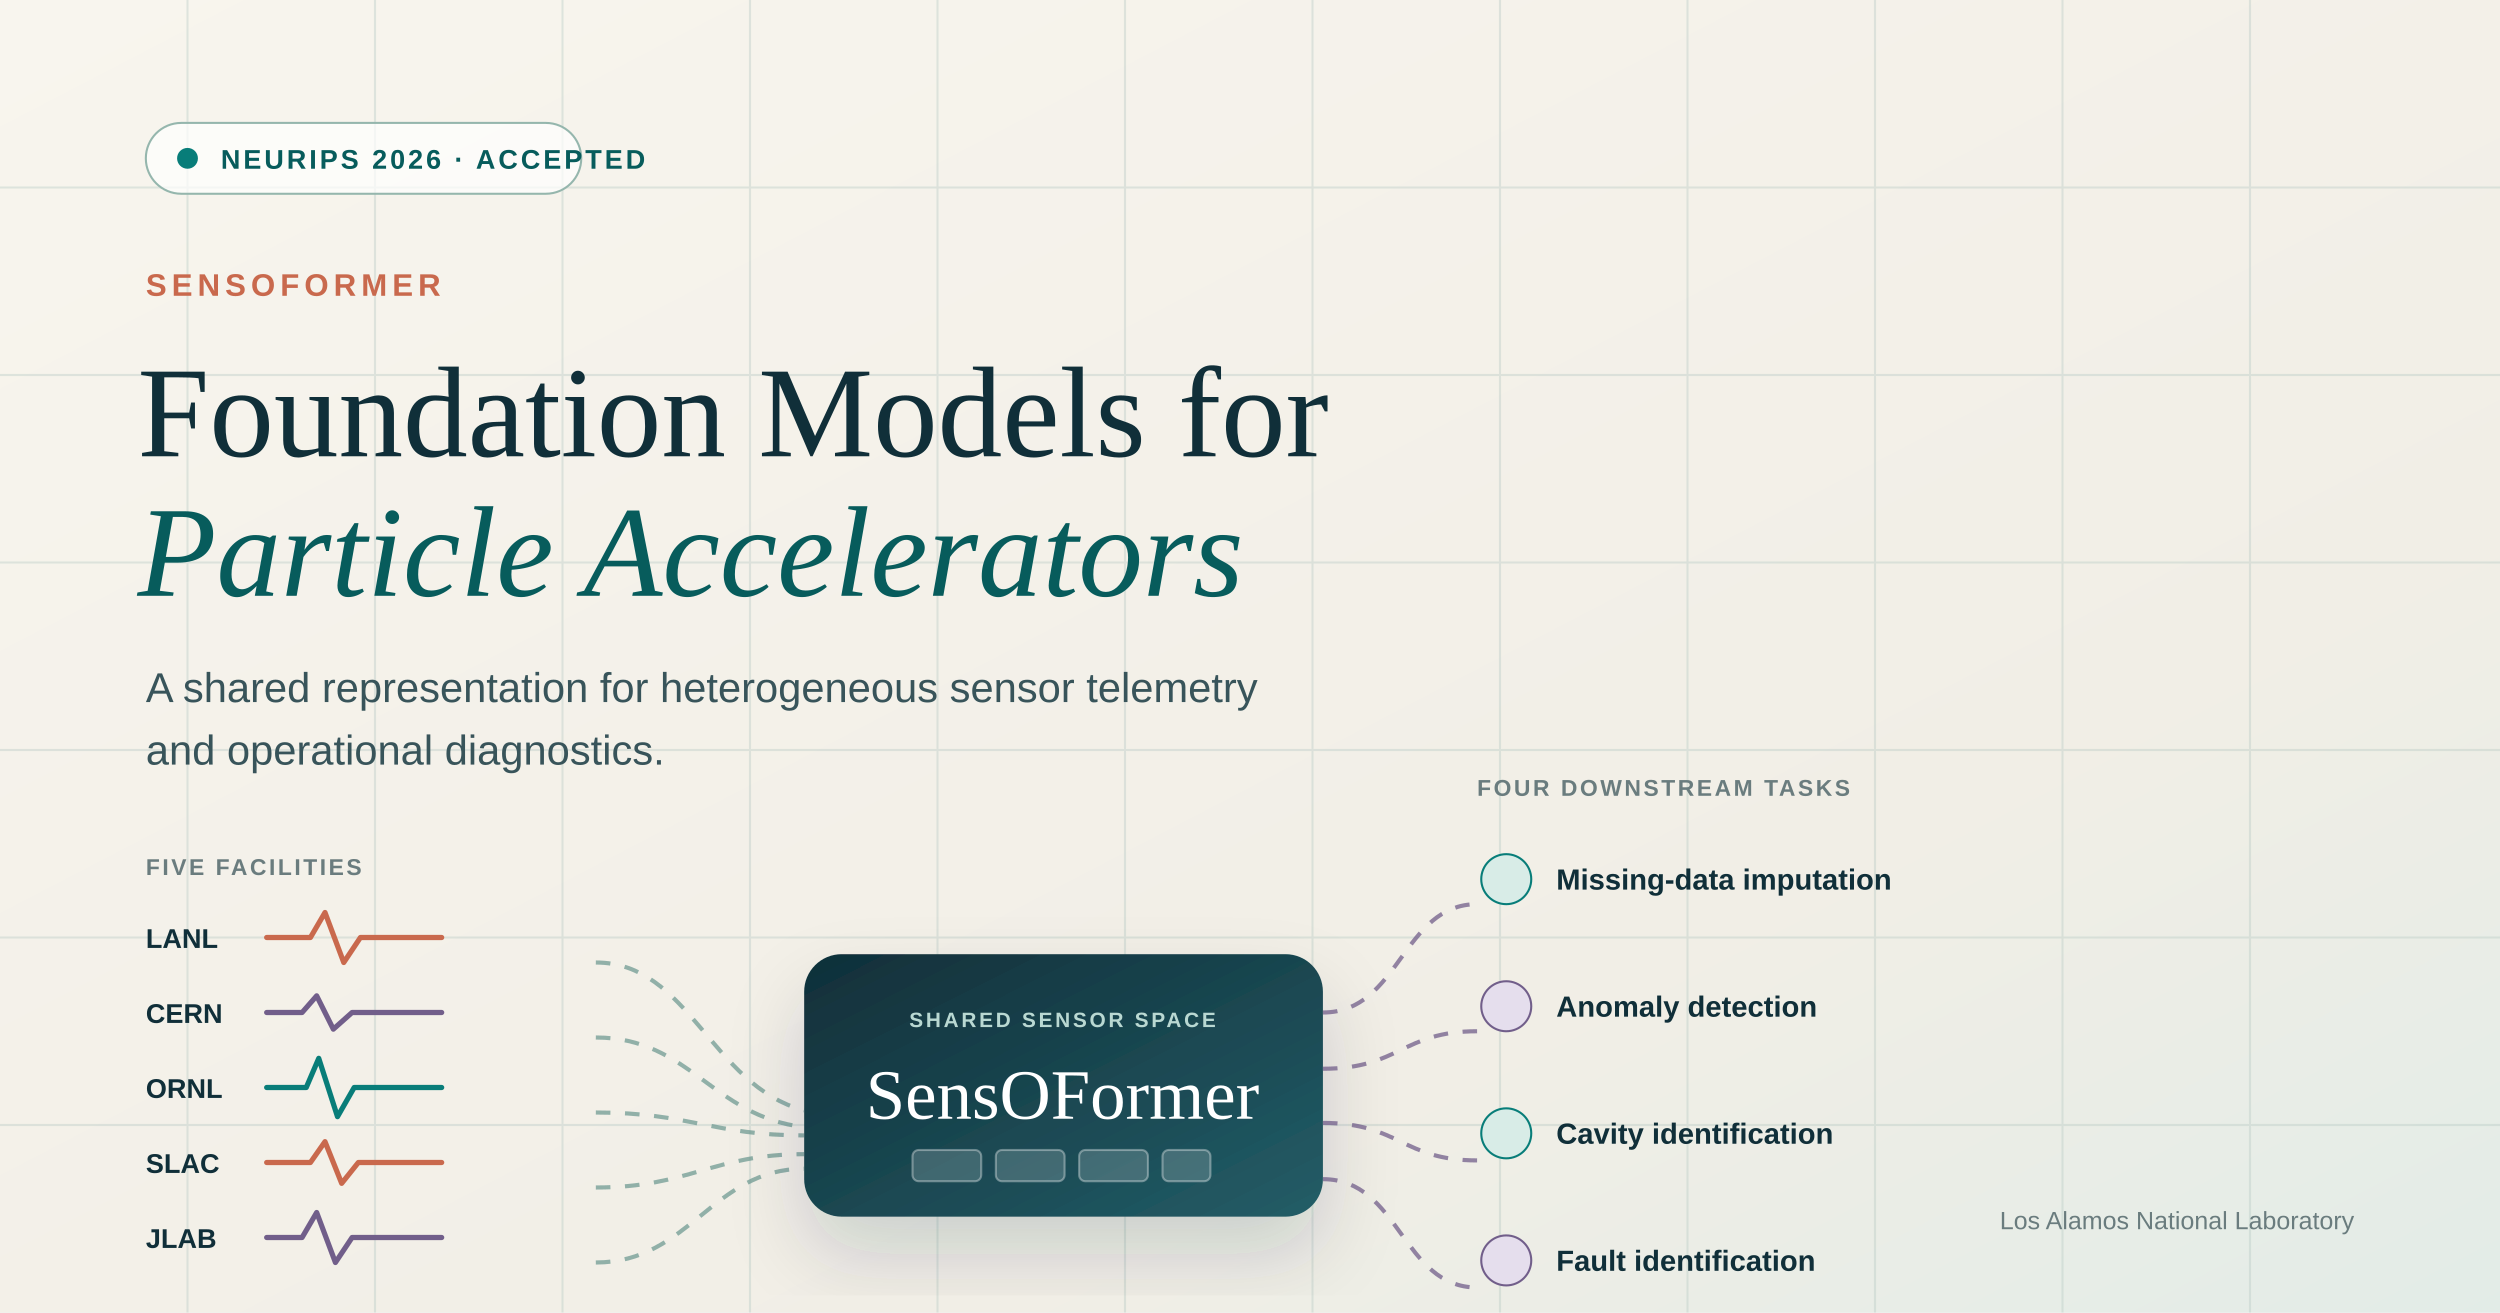
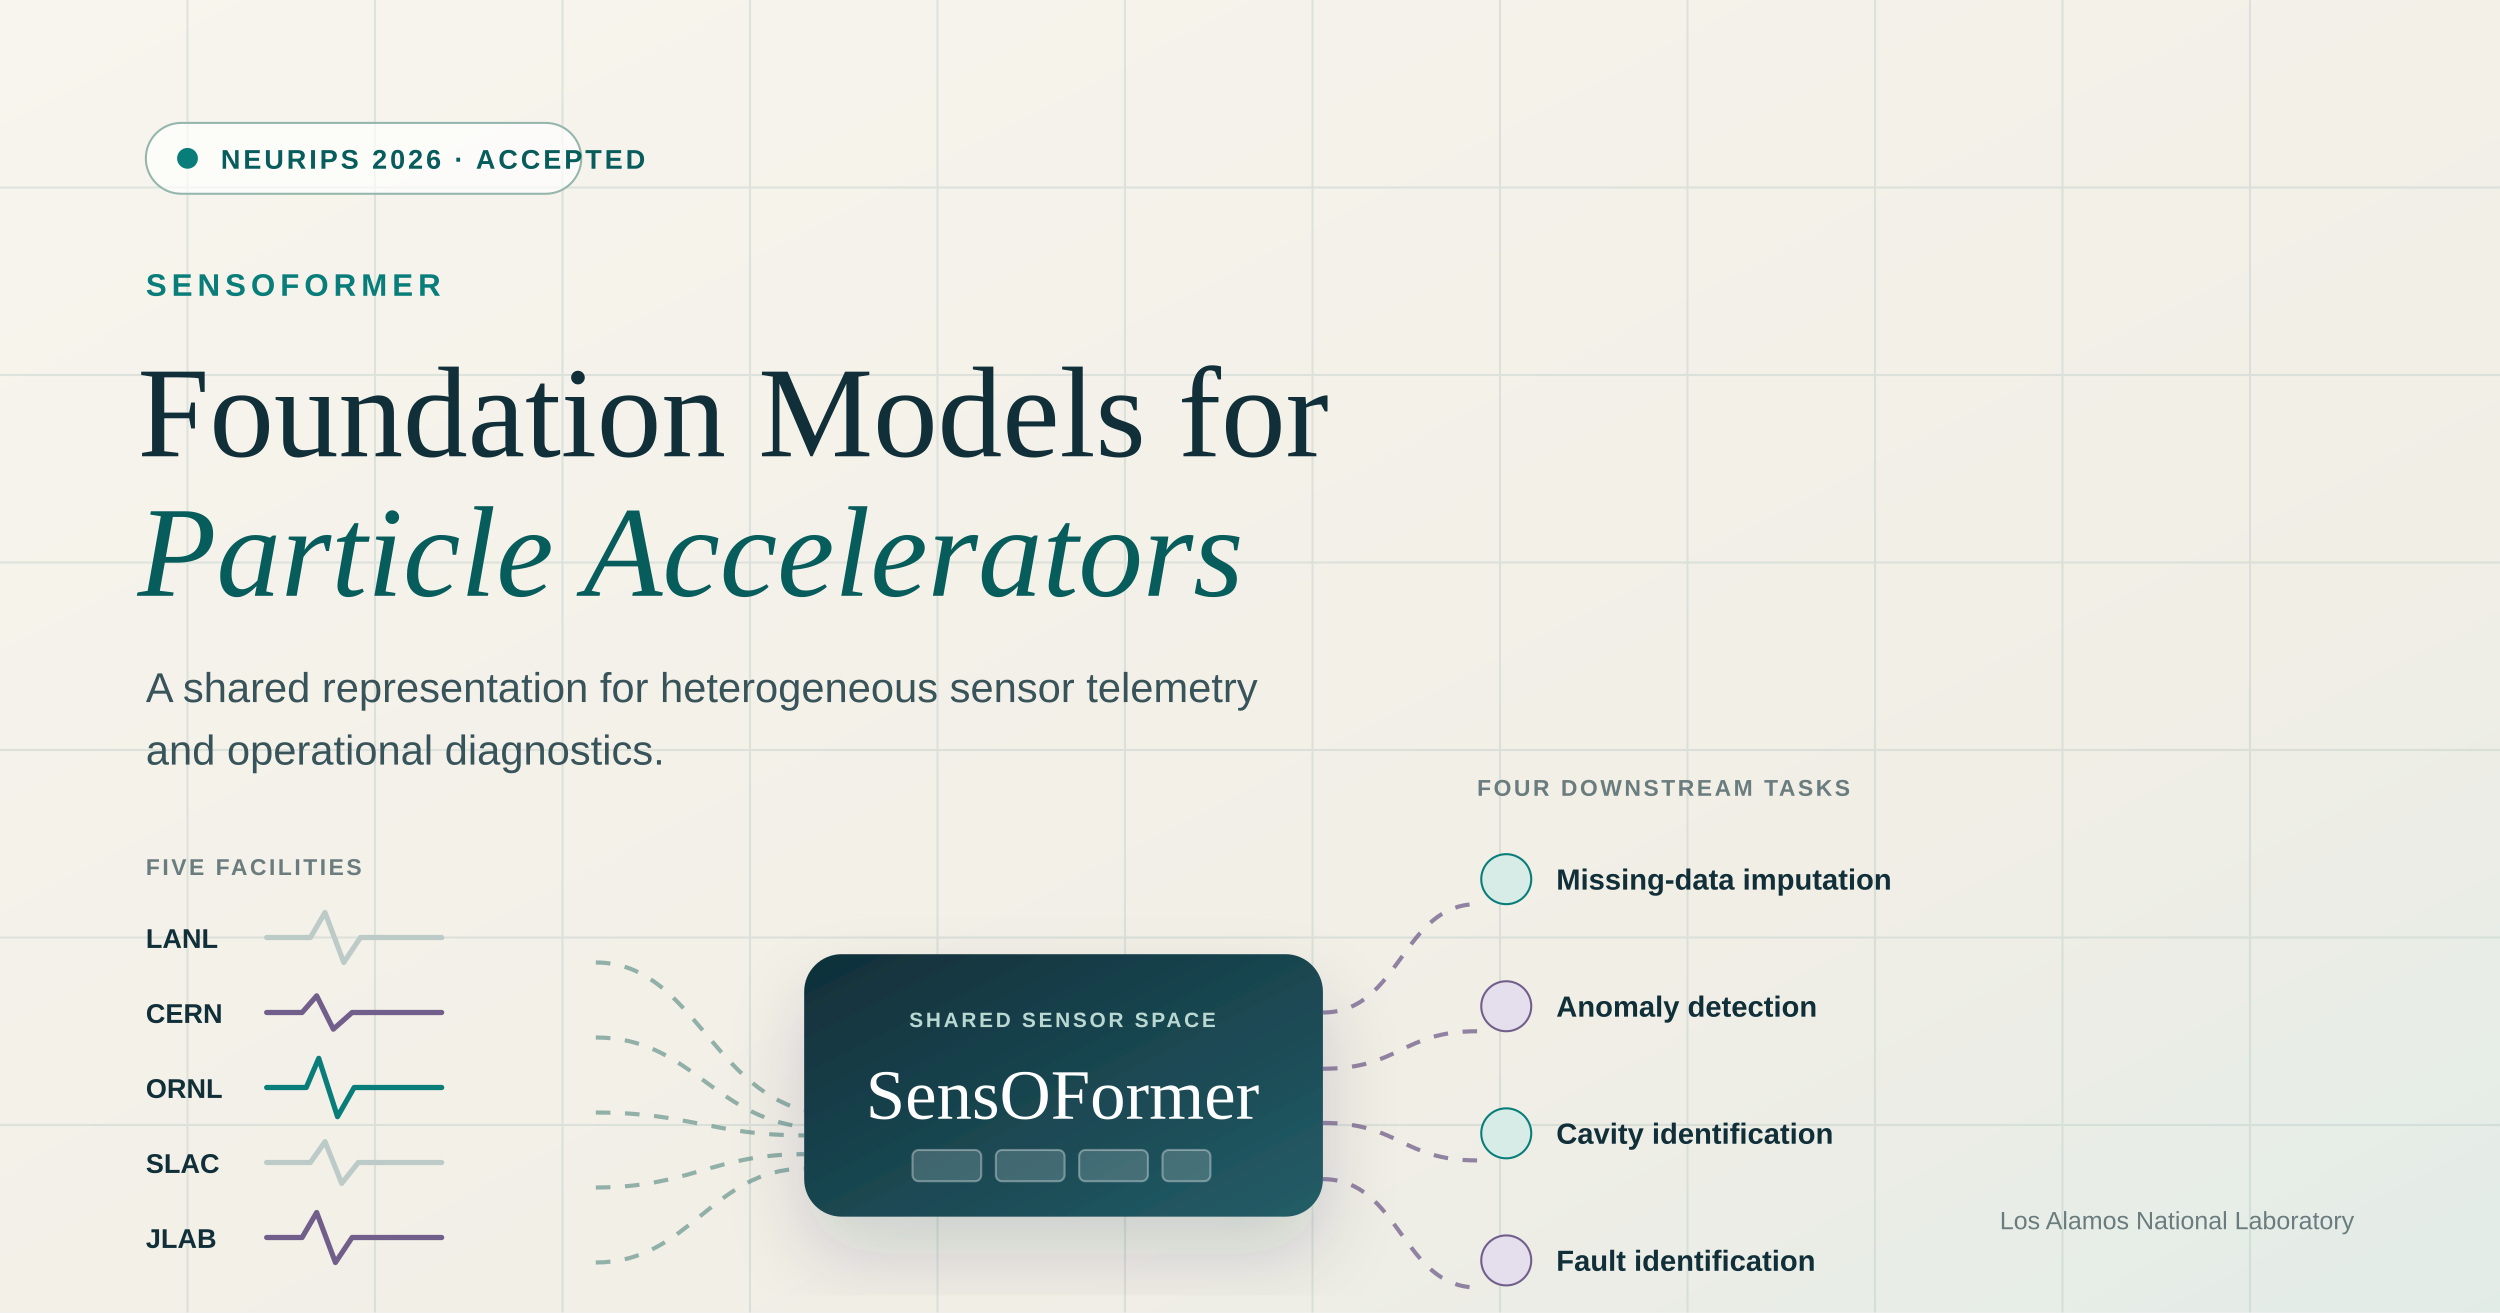
<svg xmlns="http://www.w3.org/2000/svg" width="1200" height="630" viewBox="0 0 1200 630">
  <defs>
    <linearGradient id="bg" x1="0" y1="0" x2="1" y2="1">
      <stop offset="0" stop-color="#f8f5ee" />
      <stop offset="0.7" stop-color="#f1eee6" />
      <stop offset="1" stop-color="#e2ece7" />
    </linearGradient>
    <linearGradient id="model" x1="0" y1="0" x2="1" y2="1">
      <stop offset="0" stop-color="#102f39" />
      <stop offset="1" stop-color="#235d67" />
    </linearGradient>
    <filter id="shadow" x="-30%" y="-30%" width="160%" height="160%">
      <feDropShadow dx="0" dy="18" stdDeviation="18" flood-color="#102f39" flood-opacity=".16" />
    </filter>
  </defs>
  <rect width="1200" height="630" fill="url(#bg)" />
  <g opacity=".42" stroke="#b9cbc5" stroke-width="1">
    <path d="M0 90h1200M0 180h1200M0 270h1200M0 360h1200M0 450h1200M0 540h1200" />
    <path d="M90 0v630M180 0v630M270 0v630M360 0v630M450 0v630M540 0v630M630 0v630M720 0v630M810 0v630M900 0v630M990 0v630M1080 0v630" />
  </g>
  <g font-family="Helvetica Neue, Arial, sans-serif">
    <rect x="70" y="59" width="209" height="34" rx="17" fill="#ffffff" fill-opacity=".68" stroke="#95b6ad" />
    <circle cx="90" cy="76" r="5" fill="#087d79" />
    <text x="106" y="81" fill="#075c5c" font-size="13" font-weight="700" letter-spacing="1.4">NEURIPS 2026 · ACCEPTED</text>
-     <text x="70" y="142" fill="#c9694d" font-size="15" font-weight="700" letter-spacing="2.4">SENSOFORMER</text>
+     <text x="70" y="142" fill="#087d79" font-size="15" font-weight="700" letter-spacing="2.4">SENSOFORMER</text>
  </g>
  <g font-family="Georgia, Times New Roman, serif" fill="#102f39">
    <text x="66" y="219" font-size="62">Foundation Models for</text>
    <text x="66" y="286" font-size="62" font-style="italic" fill="#075c5c">Particle Accelerators</text>
  </g>
  <text x="70" y="337" fill="#38545a" font-family="Helvetica Neue, Arial, sans-serif" font-size="20">A shared representation for heterogeneous sensor telemetry</text>
  <text x="70" y="367" fill="#38545a" font-family="Helvetica Neue, Arial, sans-serif" font-size="20">and operational diagnostics.</text>
  <g transform="translate(70 440)" font-family="Helvetica Neue, Arial, sans-serif">
    <text x="0" y="-20" fill="#6a7c7e" font-size="11" font-weight="700" letter-spacing="1.2">FIVE FACILITIES</text>
    <g fill="#102f39" font-size="13" font-weight="700">
      <text x="0" y="15">LANL</text>
      <text x="0" y="51">CERN</text>
      <text x="0" y="87">ORNL</text>
      <text x="0" y="123">SLAC</text>
      <text x="0" y="159">JLAB</text>
    </g>
    <g fill="none" stroke-linecap="round" stroke-linejoin="round" stroke-width="2.5">
-       <path d="M58 10h21l7-12 9 24 8-12h39" stroke="#c9694d" />
+       <path d="M58 10h21l7-12 9 24 8-12h39" stroke="#bccbc8" />
      <path d="M58 46h17l7-8 8 16 9-8h43" stroke="#715e8a" />
      <path d="M58 82h19l6-14 9 28 8-14h42" stroke="#087d79" />
-       <path d="M58 118h21l7-10 8 20 8-10h40" stroke="#c9694d" />
+       <path d="M58 118h21l7-10 8 20 8-10h40" stroke="#bccbc8" />
      <path d="M58 154h17l7-12 9 24 8-12h43" stroke="#715e8a" />
    </g>
  </g>
  <g opacity=".75" fill="none" stroke="#709b93" stroke-width="2" stroke-dasharray="7 7">
    <path d="M286 462c45 0 55 59 100 71" />
    <path d="M286 498c45 0 56 38 100 43" />
    <path d="M286 534c45 0 56 11 100 11" />
    <path d="M286 570c45 0 56-16 100-16" />
    <path d="M286 606c45 0 56-45 100-45" />
  </g>
  <g filter="url(#shadow)">
    <rect x="386" y="458" width="249" height="126" rx="18" fill="url(#model)" />
    <text x="510" y="493" text-anchor="middle" fill="#b9d8d2" font-family="Helvetica Neue, Arial, sans-serif" font-size="10" font-weight="700" letter-spacing="1.3">SHARED SENSOR SPACE</text>
    <text x="510" y="537" text-anchor="middle" fill="#ffffff" font-family="Georgia, Times New Roman, serif" font-size="34">SensOFormer</text>
    <g transform="translate(438 552)" fill="#ffffff" fill-opacity=".17" stroke="#ffffff" stroke-opacity=".35">
      <rect width="33" height="15" rx="3" />
      <rect x="40" width="33" height="15" rx="3" />
      <rect x="80" width="33" height="15" rx="3" />
      <rect x="120" width="23" height="15" rx="3" />
    </g>
  </g>
  <g fill="none" stroke="#715e8a" stroke-width="2" stroke-dasharray="7 7" opacity=".75">
    <path d="M635 486c37 0 38-52 74-52" />
    <path d="M635 513c37 0 38-18 74-18" />
    <path d="M635 539c37 0 38 18 74 18" />
    <path d="M635 566c37 0 38 52 74 52" />
  </g>
  <g transform="translate(709 400)" font-family="Helvetica Neue, Arial, sans-serif">
    <text x="0" y="-18" fill="#6a7c7e" font-size="11" font-weight="700" letter-spacing="1.2">FOUR DOWNSTREAM TASKS</text>
    <g fill="#102f39" font-size="14" font-weight="700">
      <circle cx="14" cy="22" r="12" fill="#d8ece7" stroke="#087d79" />
      <text x="38" y="27">Missing-data imputation</text>
      <circle cx="14" cy="83" r="12" fill="#e5deed" stroke="#715e8a" />
      <text x="38" y="88">Anomaly detection</text>
      <circle cx="14" cy="144" r="12" fill="#d8ece7" stroke="#087d79" />
      <text x="38" y="149">Cavity identification</text>
      <circle cx="14" cy="205" r="12" fill="#e5deed" stroke="#715e8a" />
      <text x="38" y="210">Fault identification</text>
    </g>
  </g>
  <text x="1130" y="590" text-anchor="end" fill="#6a7c7e" font-family="Helvetica Neue, Arial, sans-serif" font-size="12">Los Alamos National Laboratory</text>
</svg>
